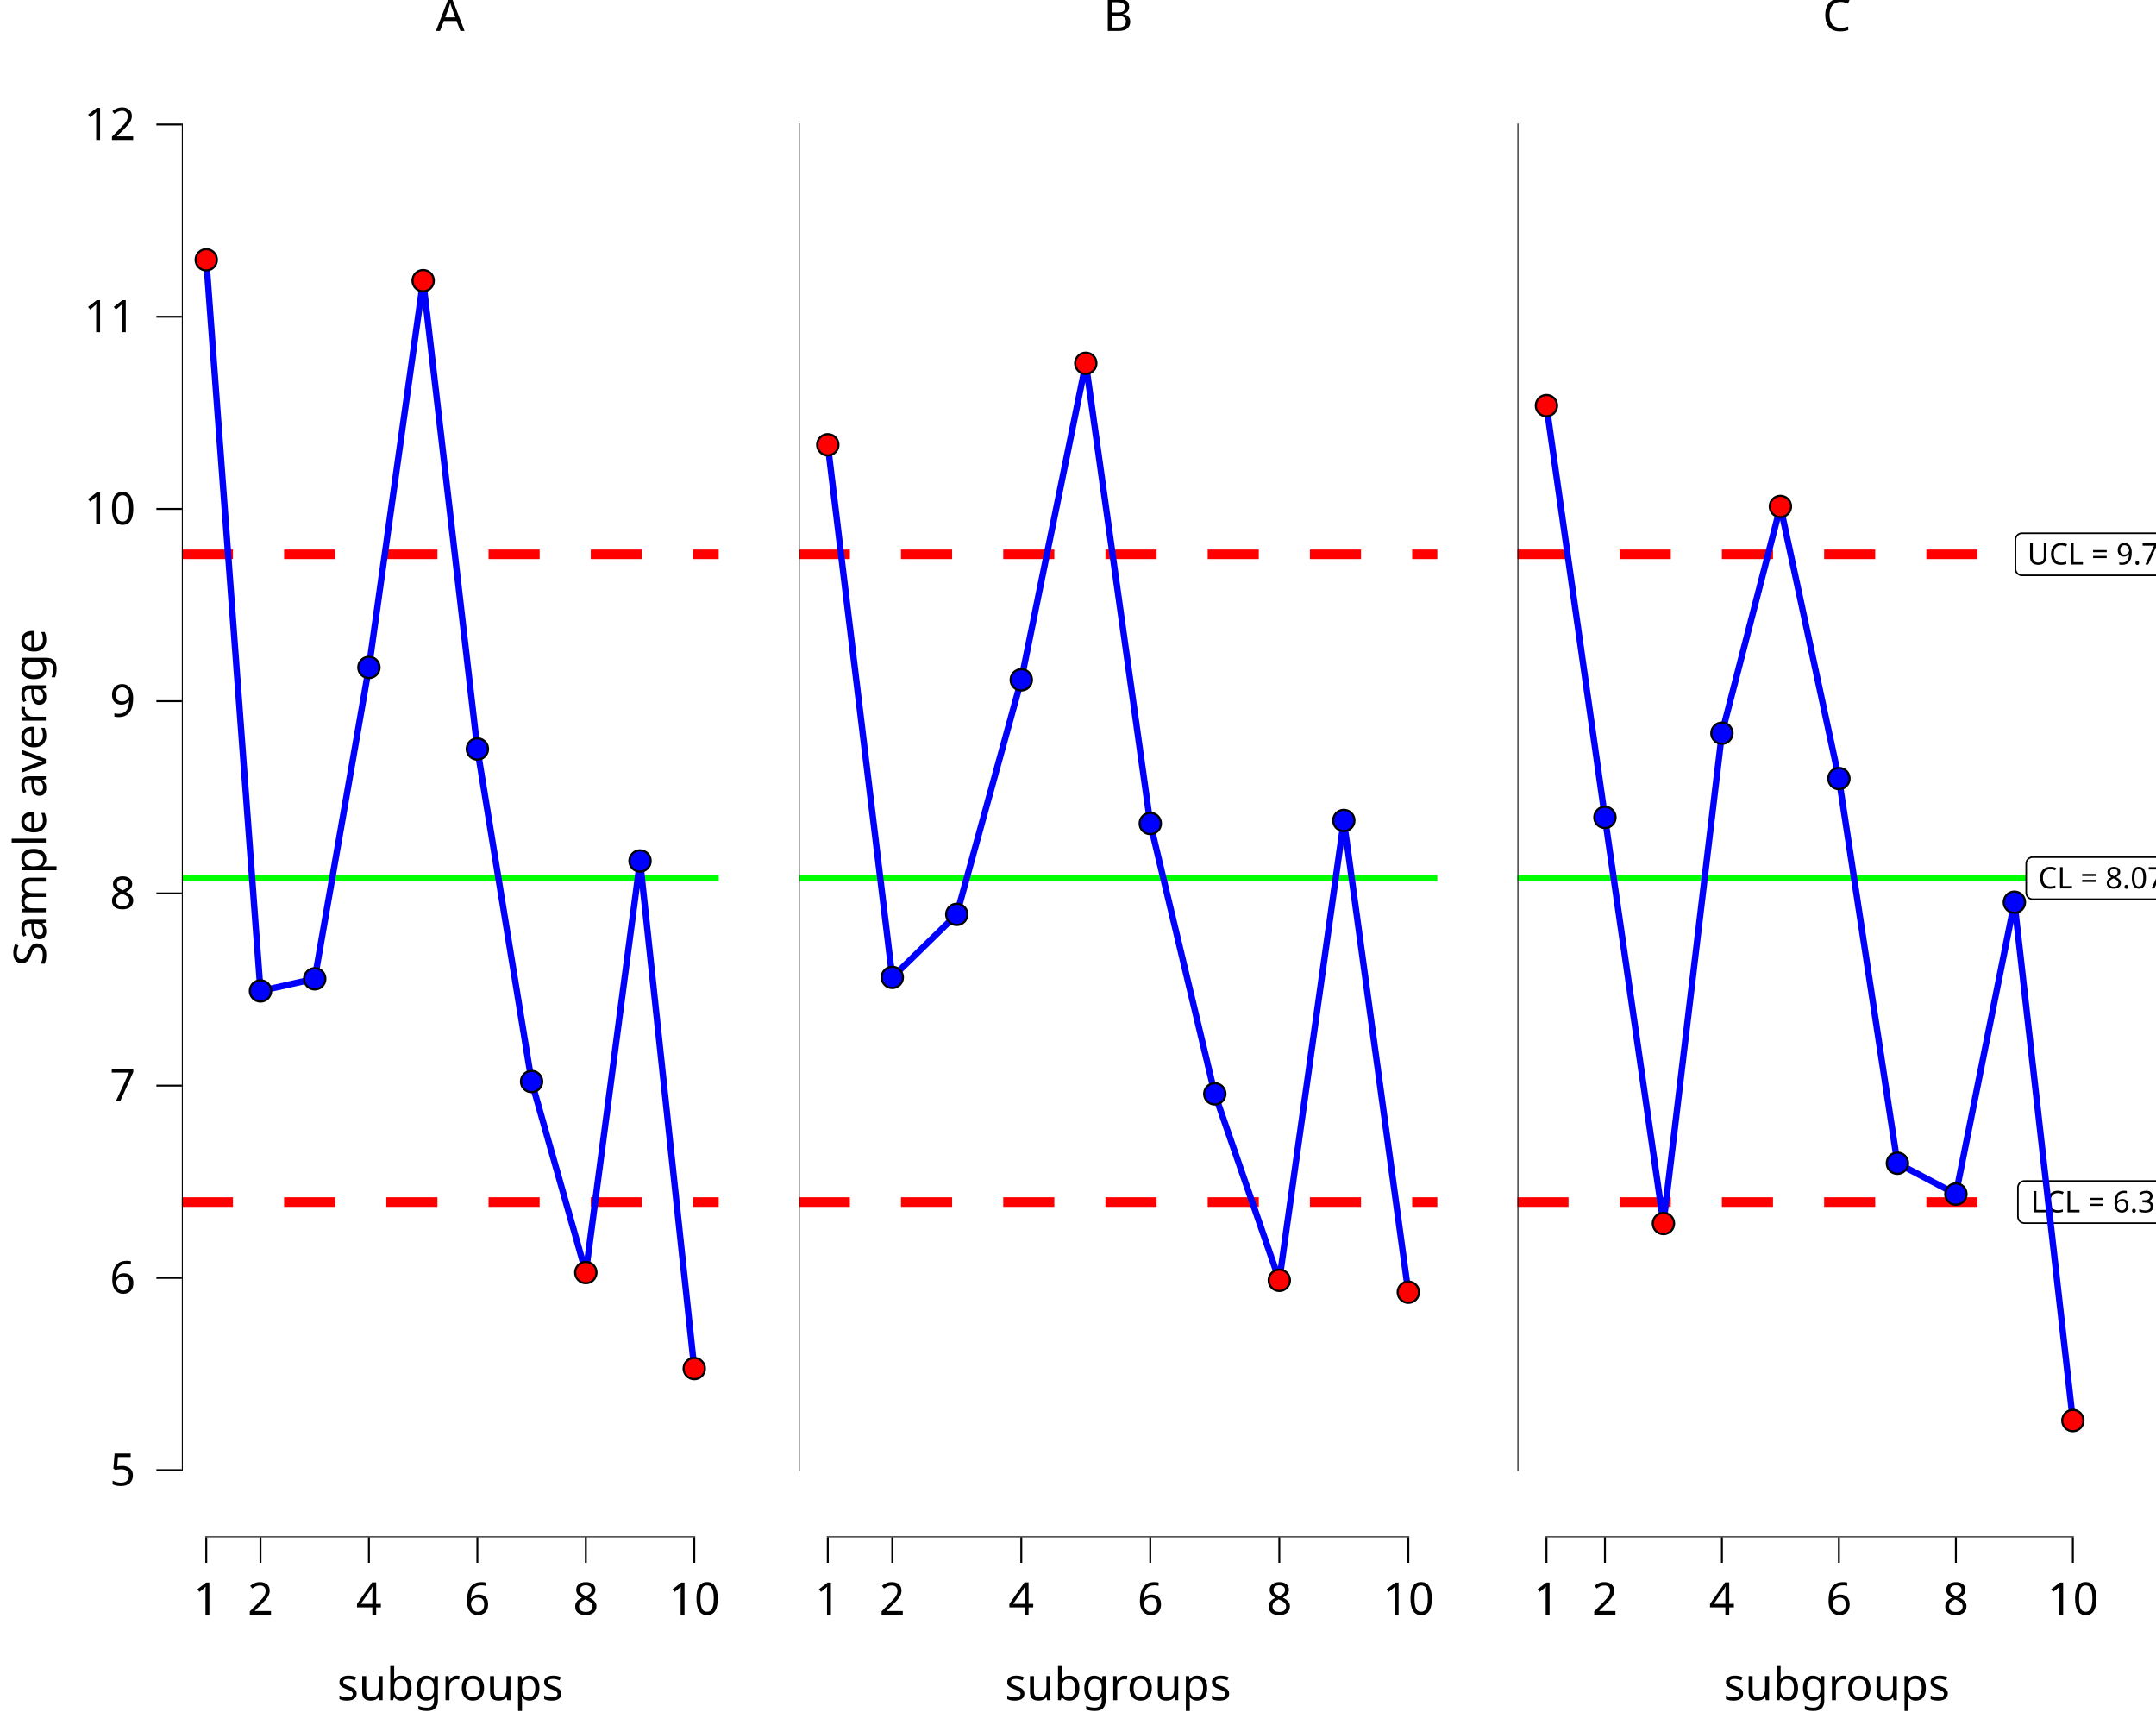
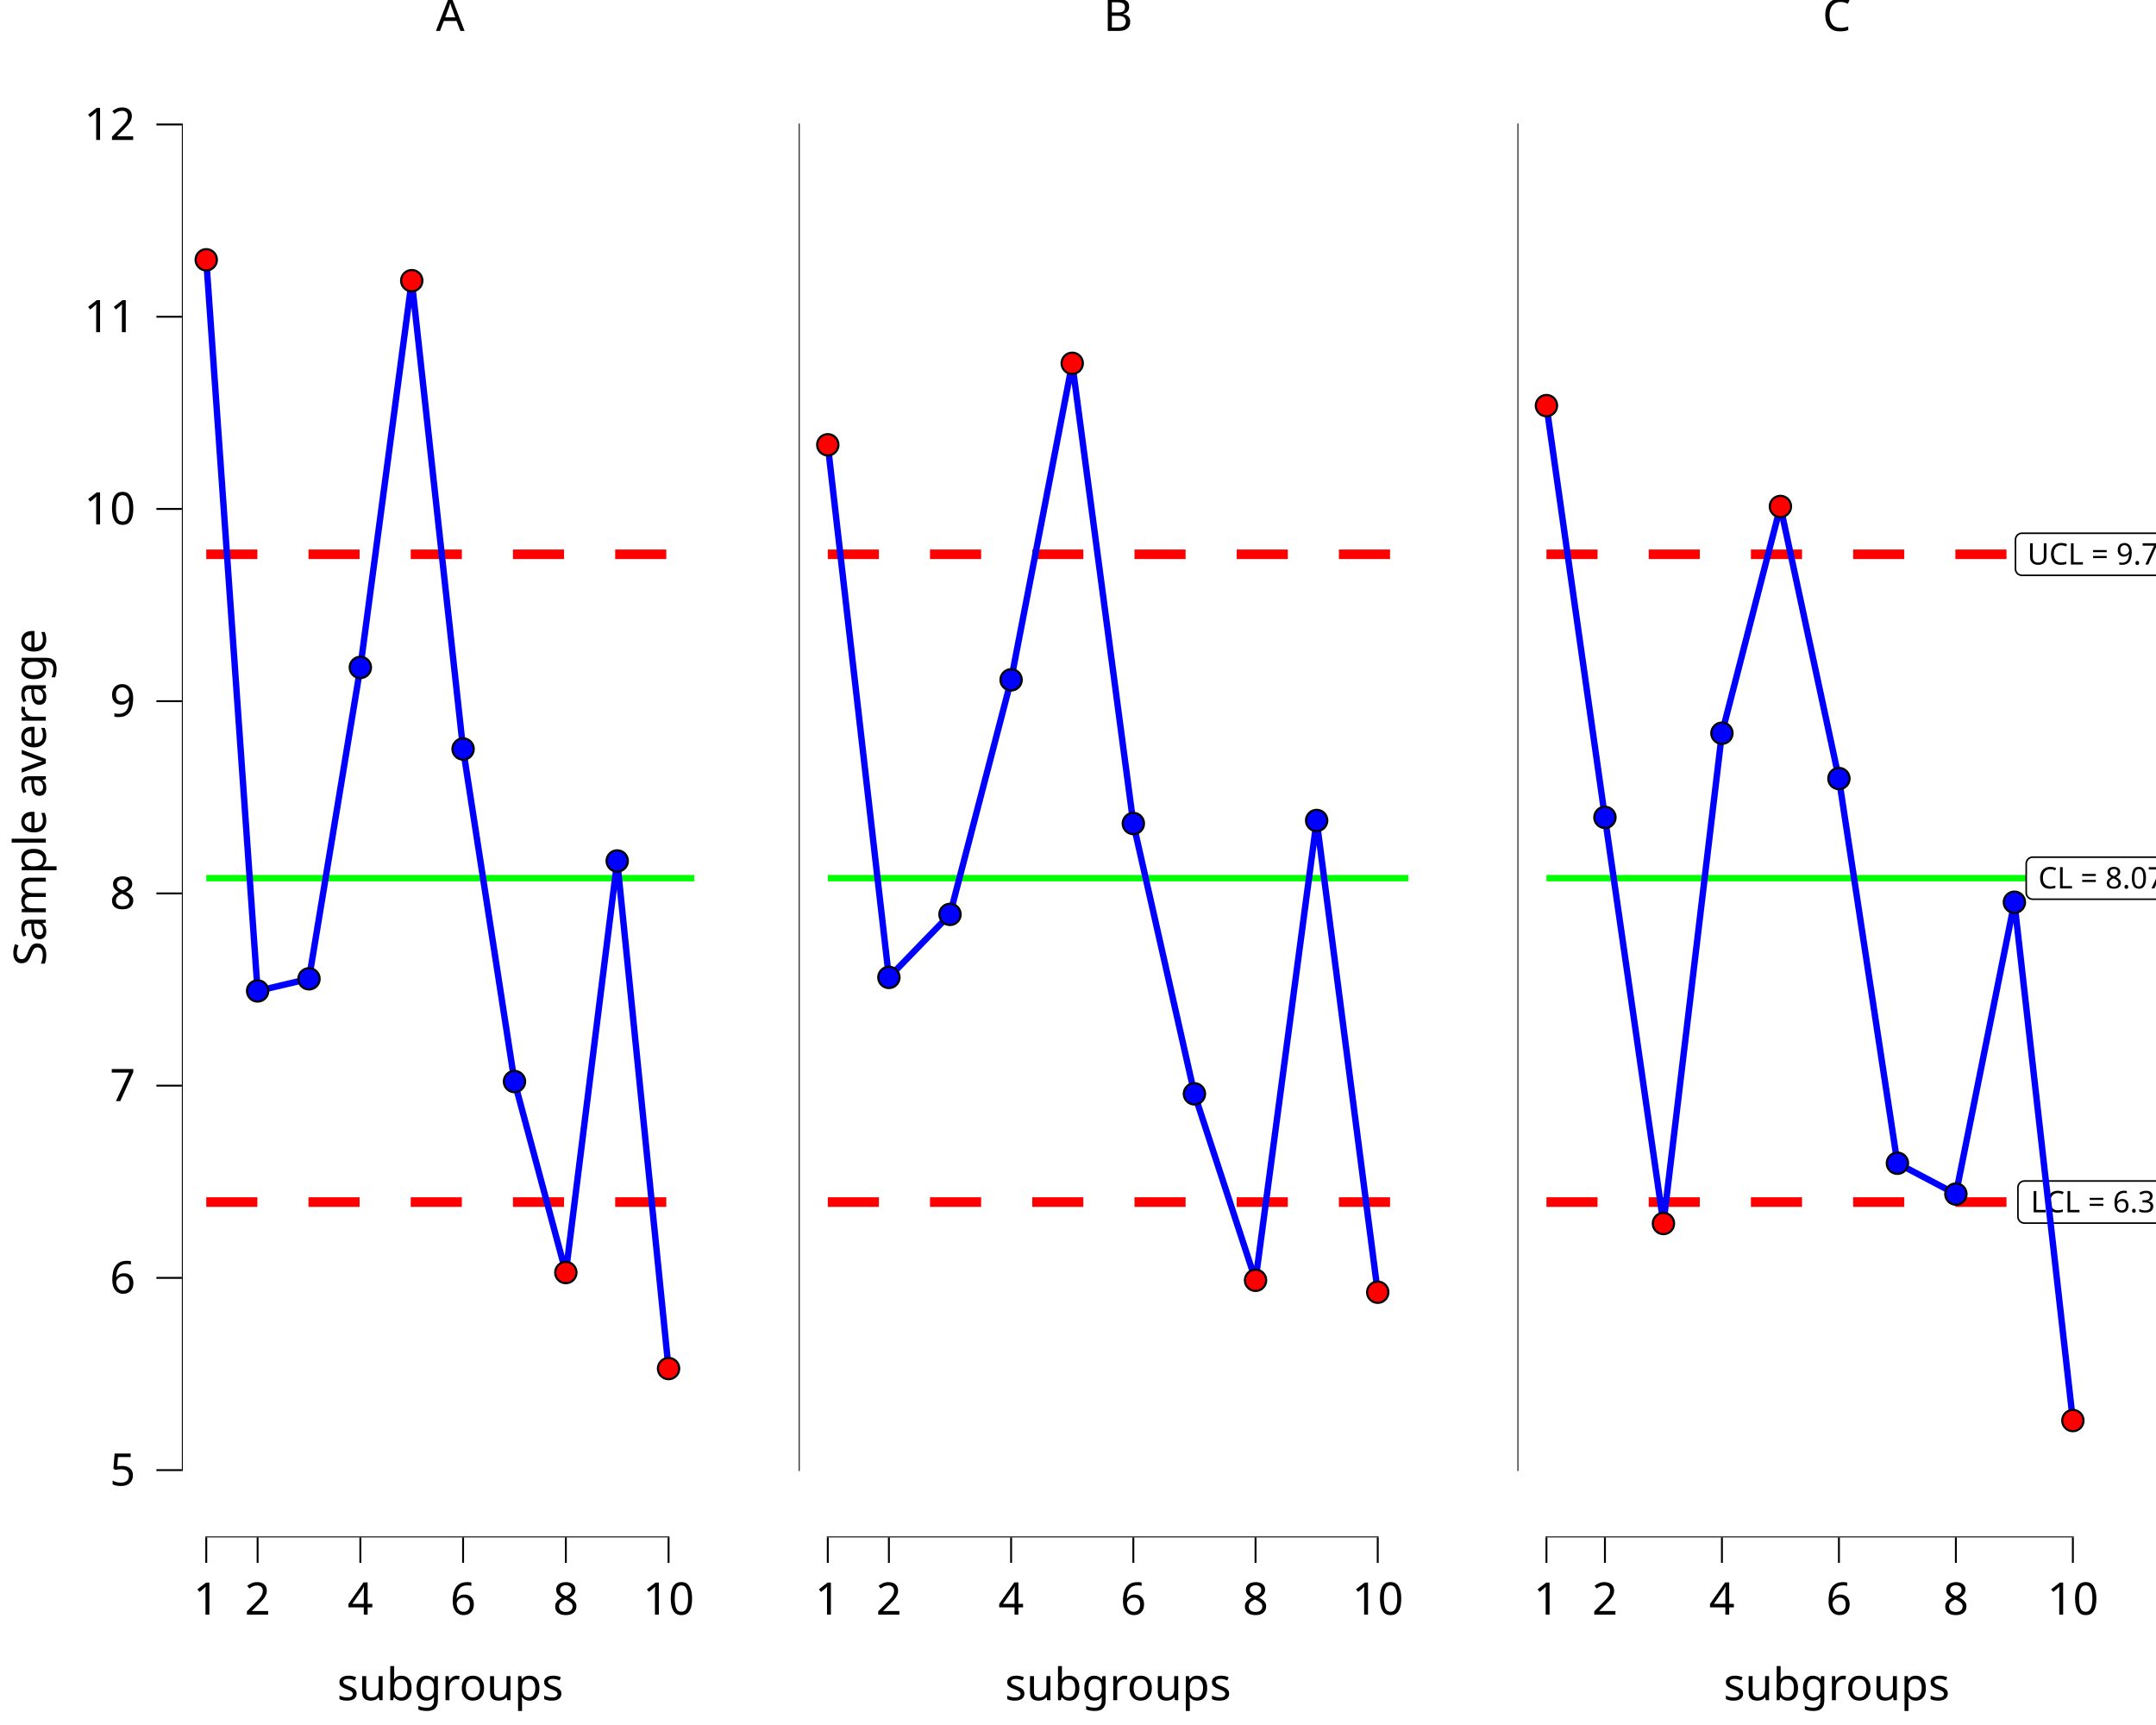
<svg xmlns="http://www.w3.org/2000/svg" class="svglite" data-engine-version="2.0" width="720.00pt" height="576.00pt" viewBox="0 0 720.00 576.00">
  <defs>
    <style type="text/css">
    .svglite line, .svglite polyline, .svglite polygon, .svglite path, .svglite rect, .svglite circle {
      fill: none;
      stroke: #000000;
      stroke-linecap: round;
      stroke-linejoin: round;
      stroke-miterlimit: 10.00;
    }
  </style>
  </defs>
  <rect width="100%" height="100%" style="stroke: none; fill: #FFFFFF;" />
  <defs>
    <clipPath id="cpMC4wMHw3MjAuMDB8MC4wMHw1NzYuMDA=">
      <rect x="0.00" y="0.00" width="720.00" height="576.00" />
    </clipPath>
  </defs>
  <g clip-path="url(#cpMC4wMHw3MjAuMDB8MC4wMHw1NzYuMDA=)">
</g>
  <defs>
    <clipPath id="cpMC4wMHwyNDAuMDB8MC4wMHw1NzYuMDA=">
      <rect x="0.00" y="0.00" width="240.00" height="576.00" />
    </clipPath>
  </defs>
  <g clip-path="url(#cpMC4wMHwyNDAuMDB8MC4wMHw1NzYuMDA=)">
    <rect x="0.00" y="0.00" width="240.00" height="576.00" style="stroke-width: 10.67; stroke: none;" />
  </g>
  <g clip-path="url(#cpMC4wMHw3MjAuMDB8MC4wMHw1NzYuMDA=)">
</g>
  <defs>
    <clipPath id="cpNjAuNzN8MjQwLjAwfDE5LjEwfDUxMy4zNQ==">
      <rect x="60.73" y="19.10" width="179.27" height="494.25" />
    </clipPath>
  </defs>
  <g clip-path="url(#cpNjAuNzN8MjQwLjAwfDE5LjEwfDUxMy4zNQ==)">
    <rect x="60.73" y="19.10" width="179.27" height="494.25" style="stroke-width: 10.67; stroke: none;" />
-     <line x1="60.73" y1="293.23" x2="240.00" y2="293.23" style="stroke-width: 2.13; stroke: #00FF00; stroke-linecap: butt;" />
-     <line x1="60.73" y1="185.09" x2="240.00" y2="185.09" style="stroke-width: 3.20; stroke: #FF0000; stroke-dasharray: 17.07,17.07; stroke-linecap: butt;" />
-     <line x1="60.73" y1="401.38" x2="240.00" y2="401.38" style="stroke-width: 3.20; stroke: #FF0000; stroke-dasharray: 17.07,17.07; stroke-linecap: butt;" />
-     <polyline points="68.88,86.75 86.99,330.89 105.10,326.84 123.20,222.86 141.31,93.72 159.42,250.10 177.53,361.14 195.64,424.92 213.74,287.49 231.85,456.98 " style="stroke-width: 2.13; stroke: #0000FF; stroke-linecap: butt;" />
-     <line x1="68.56" y1="513.35" x2="232.17" y2="513.35" style="stroke-width: 0.64; stroke-linecap: butt;" />
+     <polyline points="68.88,185.09 77.46,185.09 77.46,185.09 94.61,185.09 94.61,185.09 111.77,185.09 111.77,185.09 128.92,185.09 128.92,185.09 146.08,185.09 146.08,185.09 163.23,185.09 163.23,185.09 180.39,185.09 180.39,185.09 197.54,185.09 197.54,185.09 214.70,185.09 214.70,185.09 231.85,185.09 231.85,185.09 " style="stroke-width: 3.20; stroke: #FF0000; stroke-dasharray: 17.07,17.07; stroke-linecap: butt;" />
+     <polyline points="68.88,401.38 77.46,401.38 77.46,401.38 94.61,401.38 94.61,401.38 111.77,401.38 111.77,401.38 128.92,401.38 128.92,401.38 146.08,401.38 146.08,401.38 163.23,401.38 163.23,401.38 180.39,401.38 180.39,401.38 197.54,401.38 197.54,401.38 214.70,401.38 214.70,401.38 231.85,401.38 231.85,401.38 " style="stroke-width: 3.20; stroke: #FF0000; stroke-dasharray: 17.07,17.07; stroke-linecap: butt;" />
+     <polyline points="68.88,293.23 77.46,293.23 77.46,293.23 94.61,293.23 94.61,293.23 111.77,293.23 111.77,293.23 128.92,293.23 128.92,293.23 146.08,293.23 146.08,293.23 163.23,293.23 163.23,293.23 180.39,293.23 180.39,293.23 197.54,293.23 197.54,293.23 214.70,293.23 214.70,293.23 231.85,293.23 231.85,293.23 " style="stroke-width: 2.13; stroke: #00FF00; stroke-linecap: butt;" />
+     <polyline points="68.88,86.75 86.03,330.89 103.19,326.84 120.34,222.86 137.50,93.72 154.65,250.10 171.81,361.14 188.96,424.92 206.12,287.49 223.27,456.98 " style="stroke-width: 2.13; stroke: #0000FF; stroke-linecap: butt;" />
+     <line x1="68.56" y1="513.35" x2="223.59" y2="513.35" style="stroke-width: 0.64; stroke-linecap: butt;" />
    <line x1="60.73" y1="491.20" x2="60.73" y2="41.25" style="stroke-width: 0.64; stroke-linecap: butt;" />
    <circle cx="68.88" cy="86.75" r="3.56" style="stroke-width: 0.71; fill: #FF0000;" />
-     <circle cx="86.99" cy="330.89" r="3.56" style="stroke-width: 0.71; fill: #0000FF;" />
-     <circle cx="105.10" cy="326.84" r="3.56" style="stroke-width: 0.71; fill: #0000FF;" />
-     <circle cx="123.20" cy="222.86" r="3.56" style="stroke-width: 0.71; fill: #0000FF;" />
-     <circle cx="141.31" cy="93.72" r="3.56" style="stroke-width: 0.71; fill: #FF0000;" />
-     <circle cx="159.42" cy="250.10" r="3.56" style="stroke-width: 0.71; fill: #0000FF;" />
-     <circle cx="177.53" cy="361.14" r="3.56" style="stroke-width: 0.71; fill: #0000FF;" />
-     <circle cx="195.64" cy="424.92" r="3.56" style="stroke-width: 0.71; fill: #FF0000;" />
-     <circle cx="213.74" cy="287.49" r="3.56" style="stroke-width: 0.71; fill: #0000FF;" />
-     <circle cx="231.85" cy="456.98" r="3.56" style="stroke-width: 0.71; fill: #FF0000;" />
+     <circle cx="86.03" cy="330.89" r="3.56" style="stroke-width: 0.71; fill: #0000FF;" />
+     <circle cx="103.19" cy="326.84" r="3.56" style="stroke-width: 0.71; fill: #0000FF;" />
+     <circle cx="120.34" cy="222.86" r="3.56" style="stroke-width: 0.71; fill: #0000FF;" />
+     <circle cx="137.50" cy="93.72" r="3.56" style="stroke-width: 0.71; fill: #FF0000;" />
+     <circle cx="154.65" cy="250.10" r="3.56" style="stroke-width: 0.71; fill: #0000FF;" />
+     <circle cx="171.81" cy="361.14" r="3.56" style="stroke-width: 0.71; fill: #0000FF;" />
+     <circle cx="188.96" cy="424.92" r="3.56" style="stroke-width: 0.71; fill: #FF0000;" />
+     <circle cx="206.12" cy="287.49" r="3.56" style="stroke-width: 0.71; fill: #0000FF;" />
+     <circle cx="223.27" cy="456.98" r="3.56" style="stroke-width: 0.71; fill: #FF0000;" />
    <rect x="60.73" y="19.10" width="179.27" height="494.25" style="stroke-width: 0.00; stroke: none;" />
  </g>
  <g clip-path="url(#cpMC4wMHw3MjAuMDB8MC4wMHw1NzYuMDA=)">
    <polyline points="60.73,513.35 60.73,19.10 " style="stroke-width: 0.00; stroke: none; stroke-linecap: butt;" />
    <text x="45.25" y="496.05" text-anchor="end" style="font-size: 15.00px; font-family: sans;" textLength="8.34px" lengthAdjust="spacingAndGlyphs">5</text>
    <text x="45.25" y="431.86" text-anchor="end" style="font-size: 15.00px; font-family: sans;" textLength="8.34px" lengthAdjust="spacingAndGlyphs">6</text>
    <text x="45.25" y="367.67" text-anchor="end" style="font-size: 15.00px; font-family: sans;" textLength="8.34px" lengthAdjust="spacingAndGlyphs">7</text>
    <text x="45.25" y="303.48" text-anchor="end" style="font-size: 15.00px; font-family: sans;" textLength="8.34px" lengthAdjust="spacingAndGlyphs">8</text>
    <text x="45.25" y="239.29" text-anchor="end" style="font-size: 15.00px; font-family: sans;" textLength="8.34px" lengthAdjust="spacingAndGlyphs">9</text>
    <text x="45.25" y="175.11" text-anchor="end" style="font-size: 15.00px; font-family: sans;" textLength="16.69px" lengthAdjust="spacingAndGlyphs">10</text>
    <text x="45.25" y="110.92" text-anchor="end" style="font-size: 15.00px; font-family: sans;" textLength="16.69px" lengthAdjust="spacingAndGlyphs">11</text>
    <text x="45.25" y="46.73" text-anchor="end" style="font-size: 15.00px; font-family: sans;" textLength="16.69px" lengthAdjust="spacingAndGlyphs">12</text>
    <polyline points="52.23,490.89 60.73,490.89 " style="stroke-width: 0.64; stroke-linecap: butt;" />
    <polyline points="52.23,426.70 60.73,426.70 " style="stroke-width: 0.64; stroke-linecap: butt;" />
    <polyline points="52.23,362.51 60.73,362.51 " style="stroke-width: 0.64; stroke-linecap: butt;" />
    <polyline points="52.23,298.32 60.73,298.32 " style="stroke-width: 0.64; stroke-linecap: butt;" />
    <polyline points="52.23,234.13 60.73,234.13 " style="stroke-width: 0.64; stroke-linecap: butt;" />
    <polyline points="52.23,169.94 60.73,169.94 " style="stroke-width: 0.64; stroke-linecap: butt;" />
    <polyline points="52.23,105.76 60.73,105.76 " style="stroke-width: 0.64; stroke-linecap: butt;" />
    <polyline points="52.23,41.57 60.73,41.57 " style="stroke-width: 0.64; stroke-linecap: butt;" />
    <polyline points="60.73,513.35 240.00,513.35 " style="stroke-width: 0.00; stroke: none; stroke-linecap: butt;" />
    <polyline points="68.88,521.85 68.88,513.35 " style="stroke-width: 0.64; stroke-linecap: butt;" />
-     <polyline points="86.99,521.85 86.99,513.35 " style="stroke-width: 0.64; stroke-linecap: butt;" />
-     <polyline points="123.20,521.85 123.20,513.35 " style="stroke-width: 0.64; stroke-linecap: butt;" />
-     <polyline points="159.42,521.85 159.42,513.35 " style="stroke-width: 0.64; stroke-linecap: butt;" />
-     <polyline points="195.64,521.85 195.64,513.35 " style="stroke-width: 0.64; stroke-linecap: butt;" />
-     <polyline points="231.85,521.85 231.85,513.35 " style="stroke-width: 0.64; stroke-linecap: butt;" />
+     <polyline points="86.03,521.85 86.03,513.35 " style="stroke-width: 0.64; stroke-linecap: butt;" />
+     <polyline points="120.34,521.85 120.34,513.35 " style="stroke-width: 0.64; stroke-linecap: butt;" />
+     <polyline points="154.65,521.85 154.65,513.35 " style="stroke-width: 0.64; stroke-linecap: butt;" />
+     <polyline points="188.96,521.85 188.96,513.35 " style="stroke-width: 0.64; stroke-linecap: butt;" />
+     <polyline points="223.27,521.85 223.27,513.35 " style="stroke-width: 0.64; stroke-linecap: butt;" />
    <text x="68.88" y="539.15" text-anchor="middle" style="font-size: 15.00px; font-family: sans;" textLength="8.34px" lengthAdjust="spacingAndGlyphs">1</text>
-     <text x="86.99" y="539.15" text-anchor="middle" style="font-size: 15.00px; font-family: sans;" textLength="8.34px" lengthAdjust="spacingAndGlyphs">2</text>
-     <text x="123.20" y="539.15" text-anchor="middle" style="font-size: 15.00px; font-family: sans;" textLength="8.34px" lengthAdjust="spacingAndGlyphs">4</text>
-     <text x="159.42" y="539.15" text-anchor="middle" style="font-size: 15.00px; font-family: sans;" textLength="8.34px" lengthAdjust="spacingAndGlyphs">6</text>
-     <text x="195.64" y="539.15" text-anchor="middle" style="font-size: 15.00px; font-family: sans;" textLength="8.34px" lengthAdjust="spacingAndGlyphs">8</text>
-     <text x="231.85" y="539.15" text-anchor="middle" style="font-size: 15.00px; font-family: sans;" textLength="16.69px" lengthAdjust="spacingAndGlyphs">10</text>
+     <text x="86.03" y="539.15" text-anchor="middle" style="font-size: 15.00px; font-family: sans;" textLength="8.34px" lengthAdjust="spacingAndGlyphs">2</text>
+     <text x="120.34" y="539.15" text-anchor="middle" style="font-size: 15.00px; font-family: sans;" textLength="8.34px" lengthAdjust="spacingAndGlyphs">4</text>
+     <text x="154.65" y="539.15" text-anchor="middle" style="font-size: 15.00px; font-family: sans;" textLength="8.34px" lengthAdjust="spacingAndGlyphs">6</text>
+     <text x="188.96" y="539.15" text-anchor="middle" style="font-size: 15.00px; font-family: sans;" textLength="8.34px" lengthAdjust="spacingAndGlyphs">8</text>
+     <text x="223.27" y="539.15" text-anchor="middle" style="font-size: 15.00px; font-family: sans;" textLength="16.69px" lengthAdjust="spacingAndGlyphs">10</text>
    <text x="150.37" y="567.72" text-anchor="middle" style="font-size: 15.00px; font-family: sans;" textLength="70.06px" lengthAdjust="spacingAndGlyphs">subgroups</text>
    <text transform="translate(15.30,266.23) rotate(-90)" text-anchor="middle" style="font-size: 15.00px; font-family: sans;" textLength="109.25px" lengthAdjust="spacingAndGlyphs">Sample average</text>
    <text x="150.37" y="10.32" text-anchor="middle" style="font-size: 15.00px; font-family: sans;" textLength="10.01px" lengthAdjust="spacingAndGlyphs">A</text>
  </g>
  <defs>
    <clipPath id="cpMjQwLjAwfDQ4MC4wMHwwLjAwfDU3Ni4wMA==">
      <rect x="240.00" y="0.00" width="240.00" height="576.00" />
    </clipPath>
  </defs>
  <g clip-path="url(#cpMjQwLjAwfDQ4MC4wMHwwLjAwfDU3Ni4wMA==)">
    <rect x="240.00" y="0.00" width="240.00" height="576.00" style="stroke-width: 10.67; stroke: none;" />
  </g>
  <g clip-path="url(#cpMC4wMHw3MjAuMDB8MC4wMHw1NzYuMDA=)">
</g>
  <defs>
    <clipPath id="cpMjY2Ljc1fDQ4MC4wMHwxOS4xMHw1MTMuMzU=">
      <rect x="266.75" y="19.10" width="213.25" height="494.25" />
    </clipPath>
  </defs>
  <g clip-path="url(#cpMjY2Ljc1fDQ4MC4wMHwxOS4xMHw1MTMuMzU=)">
    <rect x="266.75" y="19.10" width="213.25" height="494.25" style="stroke-width: 10.67; stroke: none;" />
-     <line x1="266.75" y1="293.23" x2="480.00" y2="293.23" style="stroke-width: 2.13; stroke: #00FF00; stroke-linecap: butt;" />
-     <line x1="266.75" y1="185.09" x2="480.00" y2="185.09" style="stroke-width: 3.20; stroke: #FF0000; stroke-dasharray: 17.07,17.07; stroke-linecap: butt;" />
-     <line x1="266.75" y1="401.38" x2="480.00" y2="401.38" style="stroke-width: 3.20; stroke: #FF0000; stroke-dasharray: 17.07,17.07; stroke-linecap: butt;" />
-     <polyline points="276.44,148.52 297.98,326.37 319.52,305.32 341.06,227.01 362.60,121.31 384.14,274.98 405.68,365.25 427.23,427.51 448.77,273.97 470.31,431.49 " style="stroke-width: 2.13; stroke: #0000FF; stroke-linecap: butt;" />
-     <line x1="276.12" y1="513.35" x2="470.63" y2="513.35" style="stroke-width: 0.64; stroke-linecap: butt;" />
+     <polyline points="276.44,185.09 286.64,185.09 286.64,185.09 307.05,185.09 307.05,185.09 327.46,185.09 327.46,185.09 347.87,185.09 347.87,185.09 368.27,185.09 368.27,185.09 388.68,185.09 388.68,185.09 409.09,185.09 409.09,185.09 429.49,185.09 429.49,185.09 449.90,185.09 449.90,185.09 470.31,185.09 470.31,185.09 " style="stroke-width: 3.20; stroke: #FF0000; stroke-dasharray: 17.07,17.07; stroke-linecap: butt;" />
+     <polyline points="276.44,401.38 286.64,401.38 286.64,401.38 307.05,401.38 307.05,401.38 327.46,401.38 327.46,401.38 347.87,401.38 347.87,401.38 368.27,401.38 368.27,401.38 388.68,401.38 388.68,401.38 409.09,401.38 409.09,401.38 429.49,401.38 429.49,401.38 449.90,401.38 449.90,401.38 470.31,401.38 470.31,401.38 " style="stroke-width: 3.20; stroke: #FF0000; stroke-dasharray: 17.07,17.07; stroke-linecap: butt;" />
+     <polyline points="276.44,293.23 286.64,293.23 286.64,293.23 307.05,293.23 307.05,293.23 327.46,293.23 327.46,293.23 347.87,293.23 347.87,293.23 368.27,293.23 368.27,293.23 388.68,293.23 388.68,293.23 409.09,293.23 409.09,293.23 429.49,293.23 429.49,293.23 449.90,293.23 449.90,293.23 470.31,293.23 470.31,293.23 " style="stroke-width: 2.13; stroke: #00FF00; stroke-linecap: butt;" />
+     <polyline points="276.44,148.52 296.85,326.37 317.25,305.32 337.66,227.01 358.07,121.31 378.48,274.98 398.88,365.25 419.29,427.51 439.70,273.97 460.10,431.49 " style="stroke-width: 2.13; stroke: #0000FF; stroke-linecap: butt;" />
+     <line x1="276.12" y1="513.35" x2="460.42" y2="513.35" style="stroke-width: 0.64; stroke-linecap: butt;" />
    <line x1="266.75" y1="491.20" x2="266.75" y2="41.25" style="stroke-width: 0.64; stroke-linecap: butt;" />
    <circle cx="276.44" cy="148.52" r="3.56" style="stroke-width: 0.71; fill: #FF0000;" />
-     <circle cx="297.98" cy="326.37" r="3.56" style="stroke-width: 0.71; fill: #0000FF;" />
-     <circle cx="319.52" cy="305.32" r="3.56" style="stroke-width: 0.71; fill: #0000FF;" />
-     <circle cx="341.06" cy="227.01" r="3.56" style="stroke-width: 0.71; fill: #0000FF;" />
-     <circle cx="362.60" cy="121.31" r="3.56" style="stroke-width: 0.71; fill: #FF0000;" />
-     <circle cx="384.14" cy="274.98" r="3.56" style="stroke-width: 0.71; fill: #0000FF;" />
-     <circle cx="405.68" cy="365.25" r="3.56" style="stroke-width: 0.71; fill: #0000FF;" />
-     <circle cx="427.23" cy="427.51" r="3.56" style="stroke-width: 0.71; fill: #FF0000;" />
-     <circle cx="448.77" cy="273.97" r="3.56" style="stroke-width: 0.71; fill: #0000FF;" />
-     <circle cx="470.31" cy="431.49" r="3.56" style="stroke-width: 0.71; fill: #FF0000;" />
+     <circle cx="296.85" cy="326.37" r="3.56" style="stroke-width: 0.71; fill: #0000FF;" />
+     <circle cx="317.25" cy="305.32" r="3.56" style="stroke-width: 0.71; fill: #0000FF;" />
+     <circle cx="337.66" cy="227.01" r="3.56" style="stroke-width: 0.71; fill: #0000FF;" />
+     <circle cx="358.07" cy="121.31" r="3.56" style="stroke-width: 0.71; fill: #FF0000;" />
+     <circle cx="378.48" cy="274.98" r="3.56" style="stroke-width: 0.71; fill: #0000FF;" />
+     <circle cx="398.88" cy="365.25" r="3.56" style="stroke-width: 0.71; fill: #0000FF;" />
+     <circle cx="419.29" cy="427.51" r="3.56" style="stroke-width: 0.71; fill: #FF0000;" />
+     <circle cx="439.70" cy="273.97" r="3.56" style="stroke-width: 0.71; fill: #0000FF;" />
+     <circle cx="460.10" cy="431.49" r="3.56" style="stroke-width: 0.71; fill: #FF0000;" />
    <rect x="266.75" y="19.10" width="213.25" height="494.25" style="stroke-width: 0.00; stroke: none;" />
  </g>
  <g clip-path="url(#cpMC4wMHw3MjAuMDB8MC4wMHw1NzYuMDA=)">
    <polyline points="266.75,513.35 480.00,513.35 " style="stroke-width: 0.00; stroke: none; stroke-linecap: butt;" />
    <polyline points="276.44,521.85 276.44,513.35 " style="stroke-width: 0.64; stroke-linecap: butt;" />
-     <polyline points="297.98,521.85 297.98,513.35 " style="stroke-width: 0.64; stroke-linecap: butt;" />
-     <polyline points="341.06,521.85 341.06,513.35 " style="stroke-width: 0.64; stroke-linecap: butt;" />
-     <polyline points="384.14,521.85 384.14,513.35 " style="stroke-width: 0.64; stroke-linecap: butt;" />
-     <polyline points="427.23,521.85 427.23,513.35 " style="stroke-width: 0.64; stroke-linecap: butt;" />
-     <polyline points="470.31,521.85 470.31,513.35 " style="stroke-width: 0.64; stroke-linecap: butt;" />
+     <polyline points="296.85,521.85 296.85,513.35 " style="stroke-width: 0.64; stroke-linecap: butt;" />
+     <polyline points="337.66,521.85 337.66,513.35 " style="stroke-width: 0.64; stroke-linecap: butt;" />
+     <polyline points="378.48,521.85 378.48,513.35 " style="stroke-width: 0.64; stroke-linecap: butt;" />
+     <polyline points="419.29,521.85 419.29,513.35 " style="stroke-width: 0.64; stroke-linecap: butt;" />
+     <polyline points="460.10,521.85 460.10,513.35 " style="stroke-width: 0.64; stroke-linecap: butt;" />
    <text x="276.44" y="539.15" text-anchor="middle" style="font-size: 15.00px; font-family: sans;" textLength="8.34px" lengthAdjust="spacingAndGlyphs">1</text>
-     <text x="297.98" y="539.15" text-anchor="middle" style="font-size: 15.00px; font-family: sans;" textLength="8.34px" lengthAdjust="spacingAndGlyphs">2</text>
-     <text x="341.06" y="539.15" text-anchor="middle" style="font-size: 15.00px; font-family: sans;" textLength="8.34px" lengthAdjust="spacingAndGlyphs">4</text>
-     <text x="384.14" y="539.15" text-anchor="middle" style="font-size: 15.00px; font-family: sans;" textLength="8.34px" lengthAdjust="spacingAndGlyphs">6</text>
-     <text x="427.23" y="539.15" text-anchor="middle" style="font-size: 15.00px; font-family: sans;" textLength="8.34px" lengthAdjust="spacingAndGlyphs">8</text>
-     <text x="470.31" y="539.15" text-anchor="middle" style="font-size: 15.00px; font-family: sans;" textLength="16.69px" lengthAdjust="spacingAndGlyphs">10</text>
+     <text x="296.85" y="539.15" text-anchor="middle" style="font-size: 15.00px; font-family: sans;" textLength="8.34px" lengthAdjust="spacingAndGlyphs">2</text>
+     <text x="337.66" y="539.15" text-anchor="middle" style="font-size: 15.00px; font-family: sans;" textLength="8.34px" lengthAdjust="spacingAndGlyphs">4</text>
+     <text x="378.48" y="539.15" text-anchor="middle" style="font-size: 15.00px; font-family: sans;" textLength="8.34px" lengthAdjust="spacingAndGlyphs">6</text>
+     <text x="419.29" y="539.15" text-anchor="middle" style="font-size: 15.00px; font-family: sans;" textLength="8.34px" lengthAdjust="spacingAndGlyphs">8</text>
+     <text x="460.10" y="539.15" text-anchor="middle" style="font-size: 15.00px; font-family: sans;" textLength="16.69px" lengthAdjust="spacingAndGlyphs">10</text>
    <text x="373.37" y="567.72" text-anchor="middle" style="font-size: 15.00px; font-family: sans;" textLength="70.06px" lengthAdjust="spacingAndGlyphs">subgroups</text>
    <text x="373.37" y="10.32" text-anchor="middle" style="font-size: 15.00px; font-family: sans;" textLength="10.01px" lengthAdjust="spacingAndGlyphs">B</text>
  </g>
  <defs>
    <clipPath id="cpNDgwLjAwfDcyMC4wMHwwLjAwfDU3Ni4wMA==">
      <rect x="480.00" y="0.00" width="240.00" height="576.00" />
    </clipPath>
  </defs>
  <g clip-path="url(#cpNDgwLjAwfDcyMC4wMHwwLjAwfDU3Ni4wMA==)">
    <rect x="480.00" y="0.00" width="240.00" height="576.00" style="stroke-width: 10.67; stroke: none;" />
  </g>
  <g clip-path="url(#cpMC4wMHw3MjAuMDB8MC4wMHw1NzYuMDA=)">
</g>
  <defs>
    <clipPath id="cpNTA2Ljc1fDcyMC4wMHwxOS4xMHw1MTMuMzU=">
      <rect x="506.75" y="19.10" width="213.25" height="494.25" />
    </clipPath>
  </defs>
  <g clip-path="url(#cpNTA2Ljc1fDcyMC4wMHwxOS4xMHw1MTMuMzU=)">
    <rect x="506.75" y="19.10" width="213.25" height="494.25" style="stroke-width: 10.67; stroke: none;" />
-     <line x1="506.75" y1="293.23" x2="720.00" y2="293.23" style="stroke-width: 2.13; stroke: #00FF00; stroke-linecap: butt;" />
-     <line x1="506.75" y1="185.09" x2="720.00" y2="185.09" style="stroke-width: 3.20; stroke: #FF0000; stroke-dasharray: 17.07,17.07; stroke-linecap: butt;" />
-     <line x1="506.75" y1="401.38" x2="720.00" y2="401.38" style="stroke-width: 3.20; stroke: #FF0000; stroke-dasharray: 17.07,17.07; stroke-linecap: butt;" />
+     <polyline points="516.44,185.09 526.21,185.09 526.21,185.09 545.74,185.09 545.74,185.09 565.27,185.09 565.27,185.09 584.81,185.09 584.81,185.09 604.34,185.09 604.34,185.09 623.87,185.09 623.87,185.09 643.41,185.09 643.41,185.09 662.94,185.09 662.94,185.09 682.47,185.09 682.47,185.09 702.01,185.09 702.01,185.09 " style="stroke-width: 3.20; stroke: #FF0000; stroke-dasharray: 17.07,17.07; stroke-linecap: butt;" />
+     <polyline points="516.44,401.38 526.21,401.38 526.21,401.38 545.74,401.38 545.74,401.38 565.27,401.38 565.27,401.38 584.81,401.38 584.81,401.38 604.34,401.38 604.34,401.38 623.87,401.38 623.87,401.38 643.41,401.38 643.41,401.38 662.94,401.38 662.94,401.38 682.47,401.38 682.47,401.38 702.01,401.38 702.01,401.38 " style="stroke-width: 3.20; stroke: #FF0000; stroke-dasharray: 17.07,17.07; stroke-linecap: butt;" />
+     <polyline points="516.44,293.23 526.21,293.23 526.21,293.23 545.74,293.23 545.74,293.23 565.27,293.23 565.27,293.23 584.81,293.23 584.81,293.23 604.34,293.23 604.34,293.23 623.87,293.23 623.87,293.23 643.41,293.23 643.41,293.23 662.94,293.23 662.94,293.23 682.47,293.23 682.47,293.23 702.01,293.23 702.01,293.23 " style="stroke-width: 2.13; stroke: #00FF00; stroke-linecap: butt;" />
    <polygon points="678.82,300.26 741.79,300.26 741.70,300.26 742.05,300.24 742.39,300.17 742.72,300.05 743.02,299.88 743.29,299.66 743.52,299.40 743.70,299.10 743.84,298.78 743.92,298.45 743.95,298.10 743.95,298.10 743.95,288.37 743.95,288.37 743.92,288.02 743.84,287.68 743.70,287.36 743.52,287.07 743.29,286.81 743.02,286.59 742.72,286.42 742.39,286.29 742.05,286.22 741.79,286.21 678.82,286.21 679.08,286.22 678.74,286.21 678.39,286.25 678.06,286.35 677.74,286.50 677.46,286.69 677.21,286.93 677.00,287.21 676.84,287.52 676.73,287.85 676.67,288.19 676.66,288.37 676.66,298.10 676.67,297.93 676.67,298.27 676.73,298.62 676.84,298.95 677.00,299.25 677.21,299.53 677.46,299.77 677.74,299.97 678.06,300.12 678.39,300.22 678.74,300.26 " style="stroke-width: 0.53; fill: #FFFFFF;" />
    <text x="710.31" y="296.66" text-anchor="middle" style="font-size: 9.96px; font-family: sans;" textLength="60.09px" lengthAdjust="spacingAndGlyphs">CL = 8.07925</text>
    <polygon points="675.23,192.11 745.39,192.11 745.30,192.11 745.65,192.10 745.99,192.03 746.31,191.91 746.61,191.73 746.88,191.51 747.11,191.25 747.30,190.96 747.44,190.64 747.52,190.30 747.55,189.95 747.55,189.95 747.55,180.22 747.55,180.22 747.52,179.87 747.44,179.54 747.30,179.22 747.11,178.92 746.88,178.66 746.61,178.44 746.31,178.27 745.99,178.15 745.65,178.08 745.39,178.06 675.23,178.06 675.49,178.08 675.14,178.06 674.79,178.10 674.46,178.20 674.15,178.35 673.86,178.55 673.61,178.79 673.40,179.07 673.24,179.37 673.13,179.70 673.07,180.05 673.07,180.22 673.07,189.95 673.07,189.78 673.07,190.13 673.13,190.47 673.24,190.80 673.40,191.11 673.61,191.39 673.86,191.63 674.15,191.82 674.46,191.97 674.79,192.07 675.14,192.11 " style="stroke-width: 0.53; fill: #FFFFFF;" />
    <text x="710.31" y="188.51" text-anchor="middle" style="font-size: 9.96px; font-family: sans;" textLength="67.28px" lengthAdjust="spacingAndGlyphs">UCL = 9.76409</text>
    <polygon points="676.05,408.41 744.56,408.41 744.47,408.40 744.82,408.39 745.16,408.32 745.48,408.20 745.79,408.02 746.06,407.80 746.29,407.54 746.47,407.25 746.61,406.93 746.69,406.59 746.72,406.25 746.72,406.25 746.72,396.51 746.72,396.51 746.69,396.17 746.61,395.83 746.47,395.51 746.29,395.22 746.06,394.96 745.79,394.74 745.48,394.56 745.16,394.44 744.82,394.37 744.56,394.35 676.05,394.35 676.31,394.37 675.97,394.35 675.62,394.40 675.29,394.49 674.97,394.64 674.69,394.84 674.44,395.08 674.23,395.36 674.07,395.67 673.96,396.00 673.90,396.34 673.89,396.51 673.89,406.25 673.90,406.07 673.90,406.42 673.96,406.76 674.07,407.09 674.23,407.40 674.44,407.68 674.69,407.92 674.97,408.12 675.29,408.27 675.62,408.36 675.97,408.40 " style="stroke-width: 0.53; fill: #FFFFFF;" />
    <text x="710.31" y="404.81" text-anchor="middle" style="font-size: 9.96px; font-family: sans;" textLength="65.62px" lengthAdjust="spacingAndGlyphs">LCL = 6.39442</text>
    <polyline points="516.44,135.44 535.97,272.94 555.51,408.54 575.04,244.83 594.57,169.12 614.11,259.97 633.64,388.42 653.17,398.71 672.71,301.27 692.24,474.34 " style="stroke-width: 2.13; stroke: #0000FF; stroke-linecap: butt;" />
    <line x1="516.12" y1="513.35" x2="692.56" y2="513.35" style="stroke-width: 0.64; stroke-linecap: butt;" />
    <line x1="506.75" y1="491.20" x2="506.75" y2="41.25" style="stroke-width: 0.64; stroke-linecap: butt;" />
    <circle cx="516.44" cy="135.44" r="3.56" style="stroke-width: 0.71; fill: #FF0000;" />
    <circle cx="535.97" cy="272.94" r="3.56" style="stroke-width: 0.71; fill: #0000FF;" />
    <circle cx="555.51" cy="408.54" r="3.56" style="stroke-width: 0.71; fill: #FF0000;" />
    <circle cx="575.04" cy="244.83" r="3.56" style="stroke-width: 0.71; fill: #0000FF;" />
    <circle cx="594.57" cy="169.12" r="3.56" style="stroke-width: 0.71; fill: #FF0000;" />
    <circle cx="614.11" cy="259.97" r="3.56" style="stroke-width: 0.71; fill: #0000FF;" />
    <circle cx="633.64" cy="388.42" r="3.56" style="stroke-width: 0.71; fill: #0000FF;" />
    <circle cx="653.17" cy="398.71" r="3.56" style="stroke-width: 0.71; fill: #0000FF;" />
    <circle cx="672.71" cy="301.27" r="3.56" style="stroke-width: 0.71; fill: #0000FF;" />
    <circle cx="692.24" cy="474.34" r="3.56" style="stroke-width: 0.71; fill: #FF0000;" />
    <rect x="506.75" y="19.10" width="213.25" height="494.25" style="stroke-width: 0.00; stroke: none;" />
  </g>
  <g clip-path="url(#cpMC4wMHw3MjAuMDB8MC4wMHw1NzYuMDA=)">
    <polyline points="506.75,513.35 720.00,513.35 " style="stroke-width: 0.00; stroke: none; stroke-linecap: butt;" />
    <polyline points="516.44,521.85 516.44,513.35 " style="stroke-width: 0.64; stroke-linecap: butt;" />
    <polyline points="535.97,521.85 535.97,513.35 " style="stroke-width: 0.64; stroke-linecap: butt;" />
    <polyline points="575.04,521.85 575.04,513.35 " style="stroke-width: 0.64; stroke-linecap: butt;" />
    <polyline points="614.11,521.85 614.11,513.35 " style="stroke-width: 0.64; stroke-linecap: butt;" />
    <polyline points="653.17,521.85 653.17,513.35 " style="stroke-width: 0.64; stroke-linecap: butt;" />
    <polyline points="692.24,521.85 692.24,513.35 " style="stroke-width: 0.64; stroke-linecap: butt;" />
    <text x="516.44" y="539.15" text-anchor="middle" style="font-size: 15.00px; font-family: sans;" textLength="8.34px" lengthAdjust="spacingAndGlyphs">1</text>
    <text x="535.97" y="539.15" text-anchor="middle" style="font-size: 15.00px; font-family: sans;" textLength="8.34px" lengthAdjust="spacingAndGlyphs">2</text>
    <text x="575.04" y="539.15" text-anchor="middle" style="font-size: 15.00px; font-family: sans;" textLength="8.34px" lengthAdjust="spacingAndGlyphs">4</text>
    <text x="614.11" y="539.15" text-anchor="middle" style="font-size: 15.00px; font-family: sans;" textLength="8.34px" lengthAdjust="spacingAndGlyphs">6</text>
    <text x="653.17" y="539.15" text-anchor="middle" style="font-size: 15.00px; font-family: sans;" textLength="8.34px" lengthAdjust="spacingAndGlyphs">8</text>
    <text x="692.24" y="539.15" text-anchor="middle" style="font-size: 15.00px; font-family: sans;" textLength="16.69px" lengthAdjust="spacingAndGlyphs">10</text>
    <text x="613.37" y="567.72" text-anchor="middle" style="font-size: 15.00px; font-family: sans;" textLength="70.06px" lengthAdjust="spacingAndGlyphs">subgroups</text>
    <text x="613.37" y="10.32" text-anchor="middle" style="font-size: 15.00px; font-family: sans;" textLength="10.84px" lengthAdjust="spacingAndGlyphs">C</text>
  </g>
</svg>
